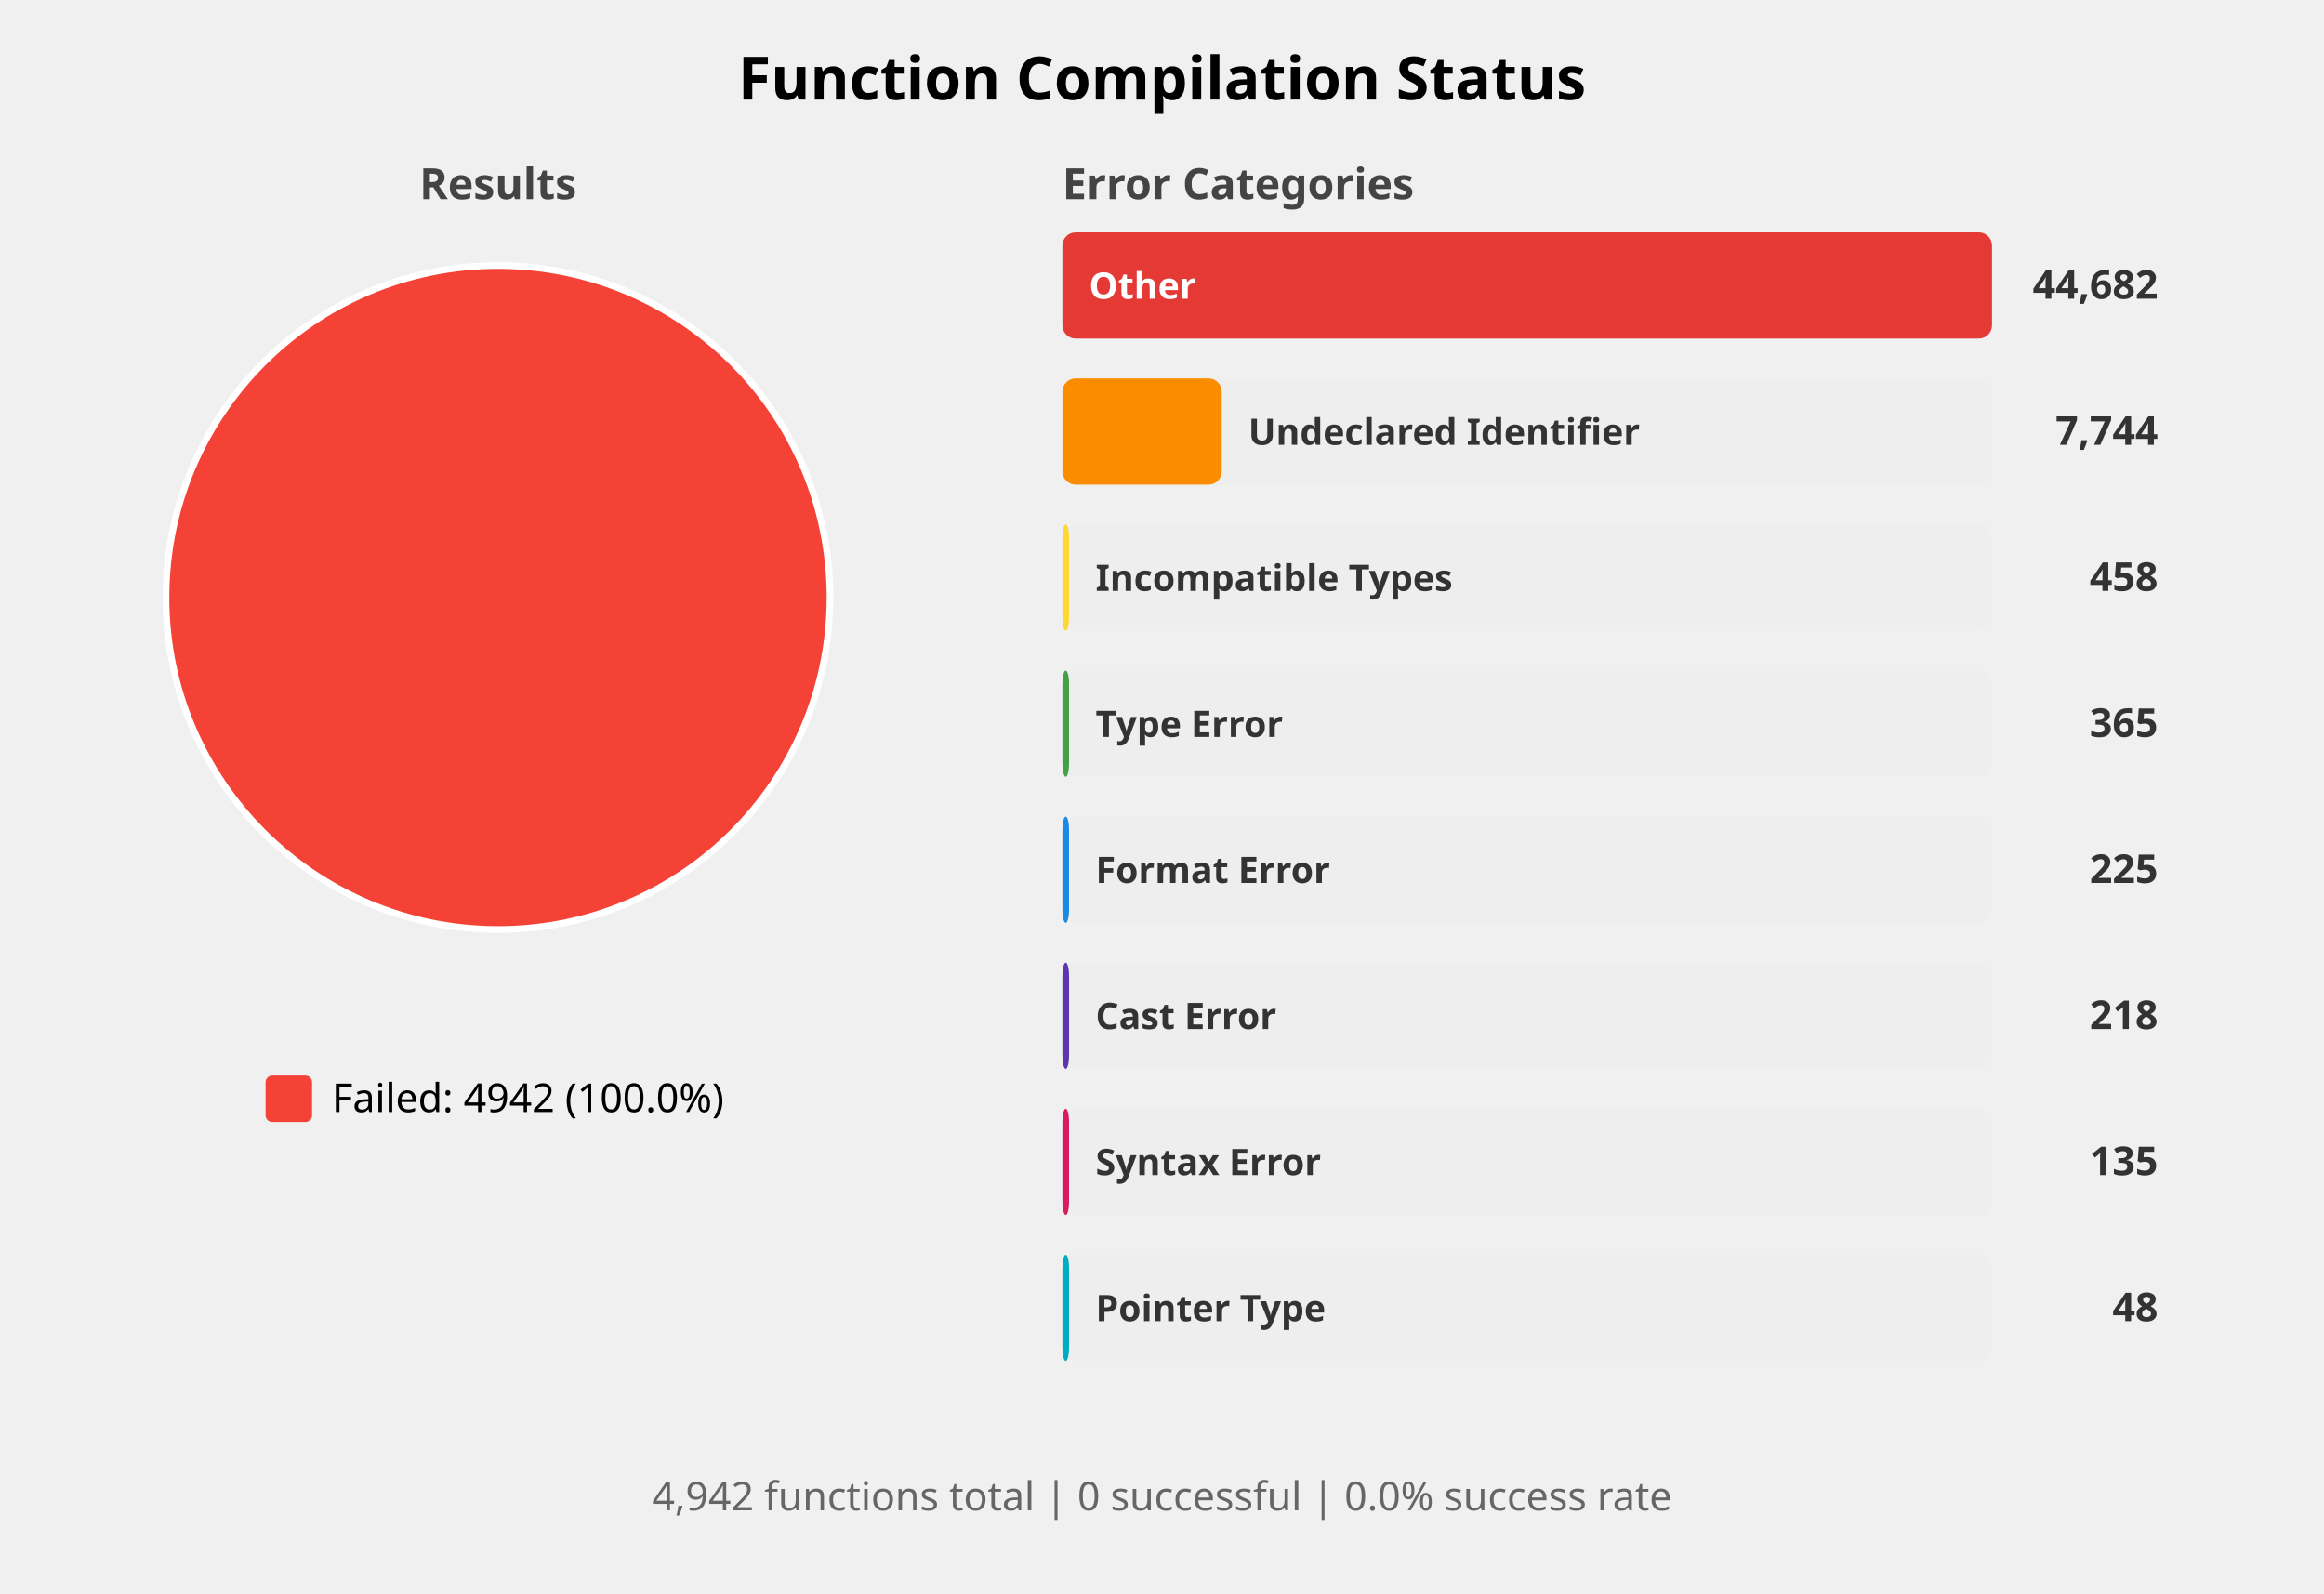
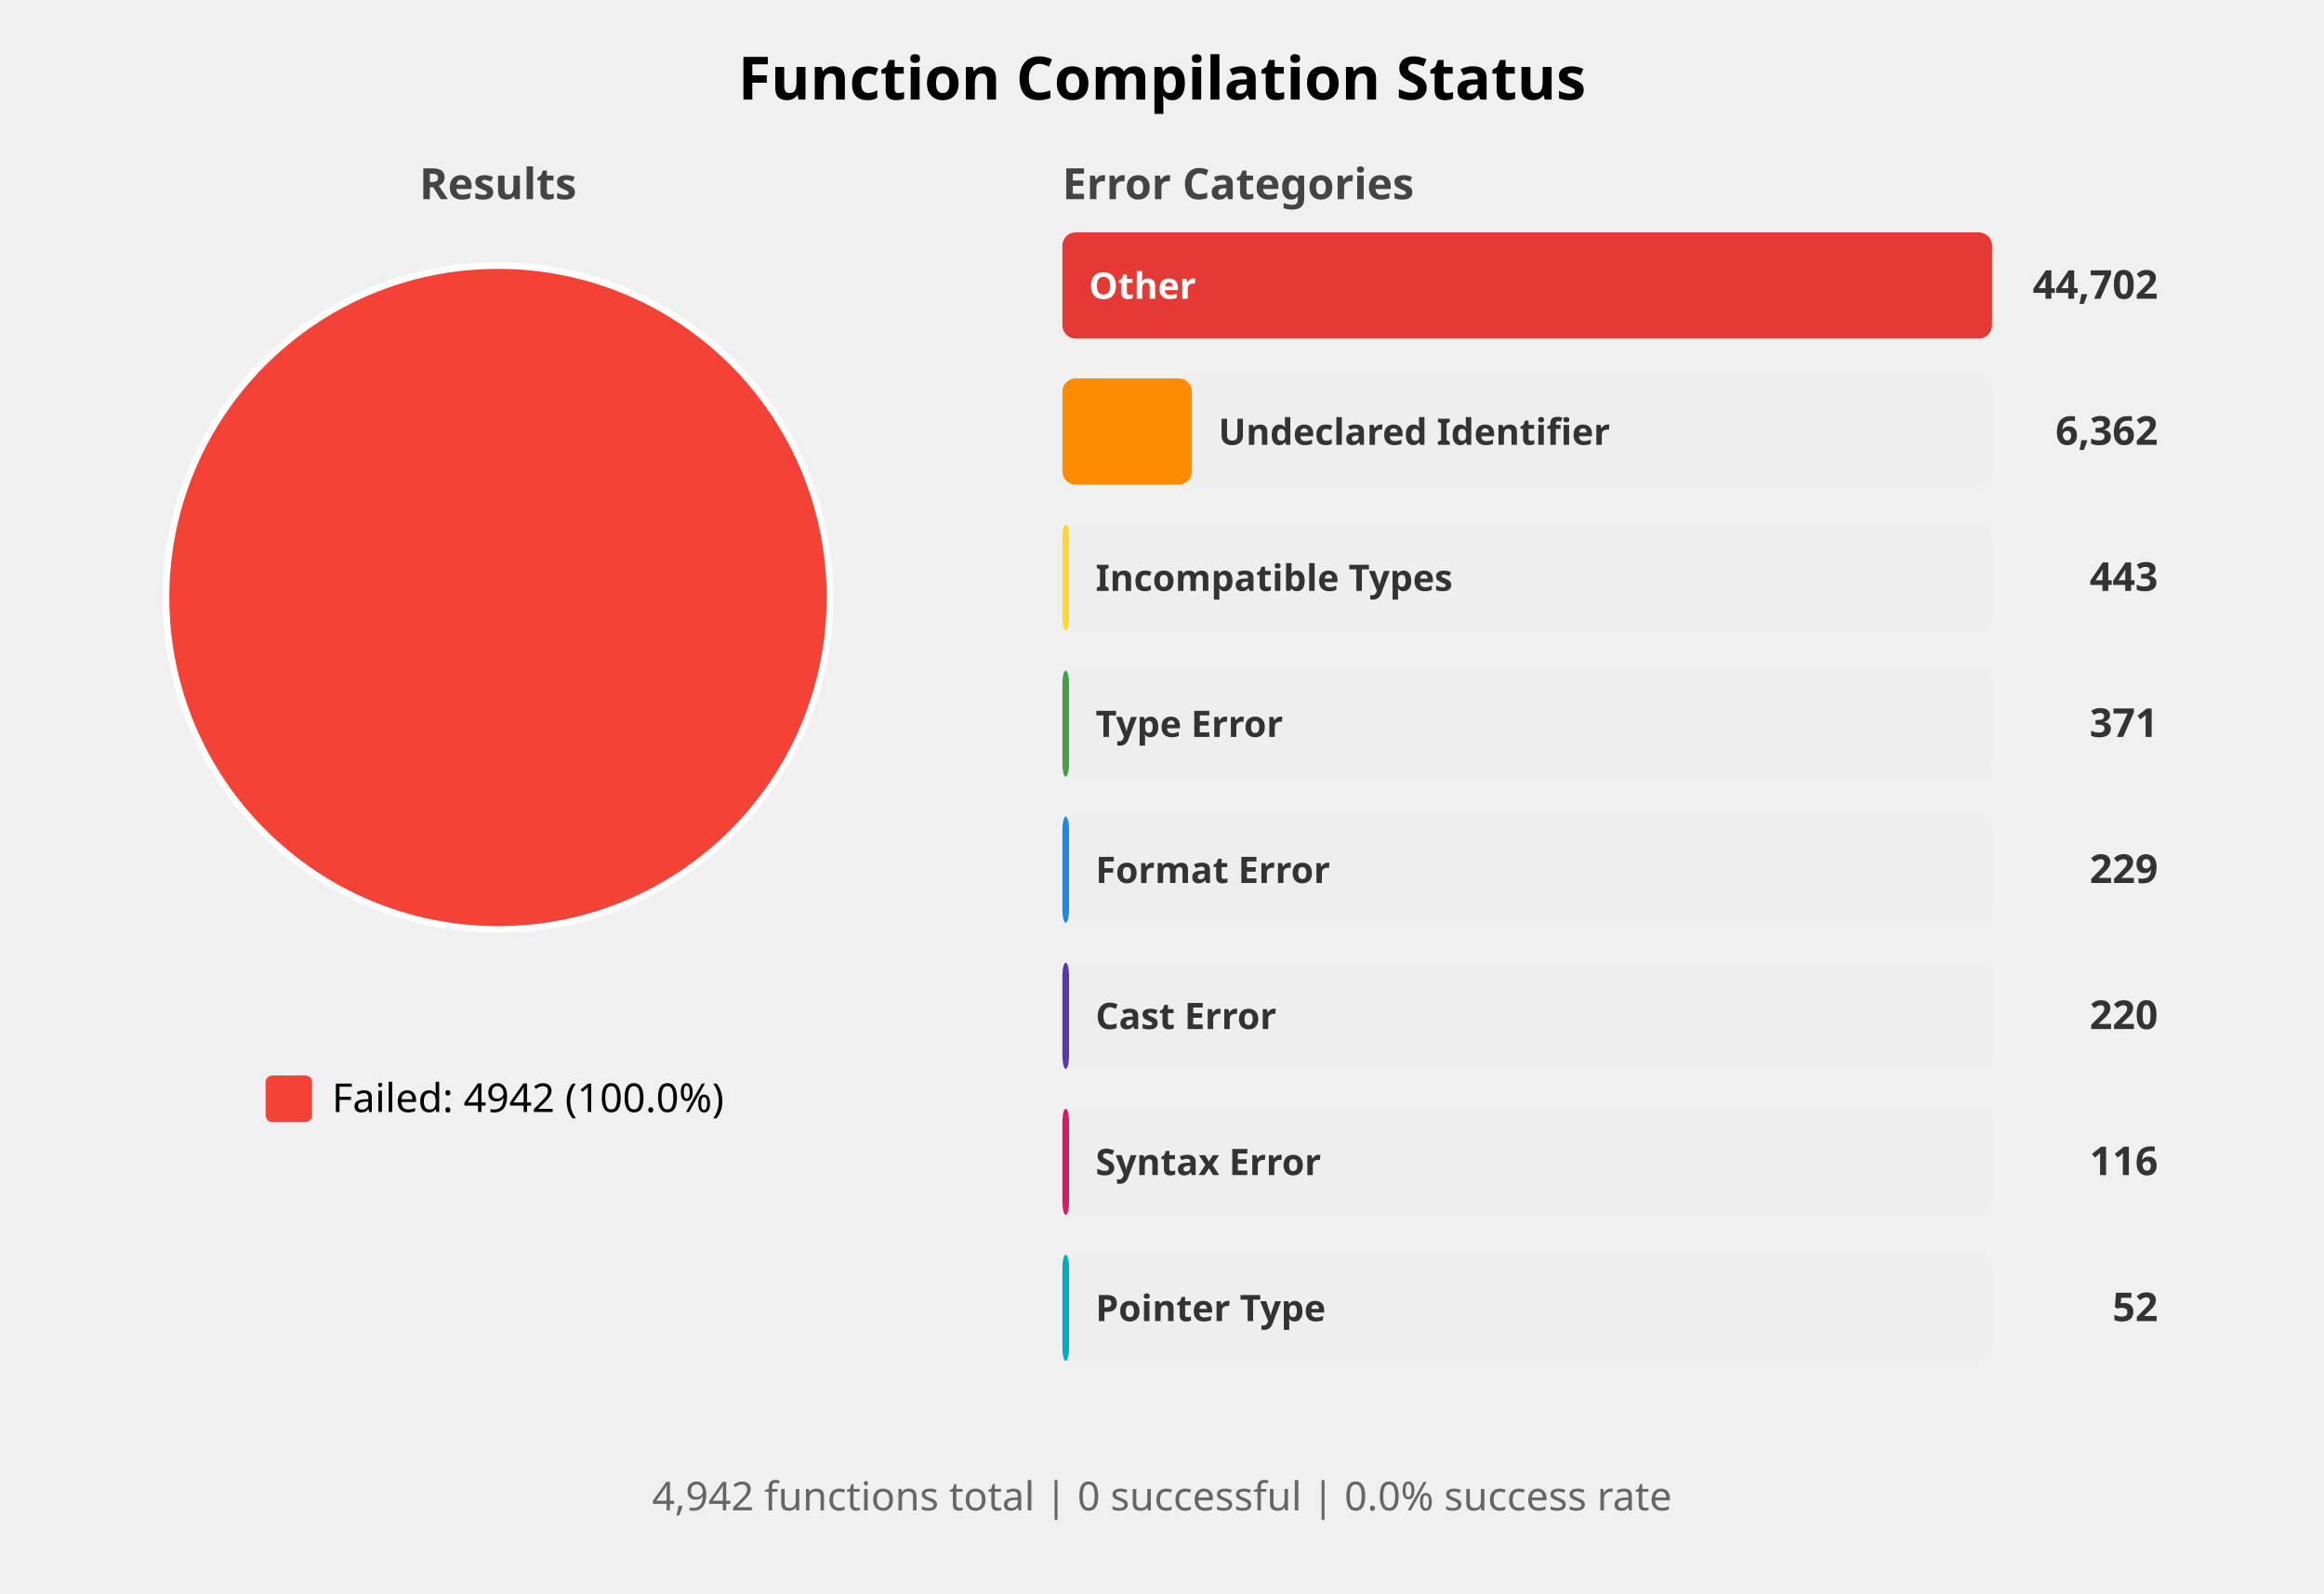
<svg xmlns="http://www.w3.org/2000/svg" width="700" height="480" viewBox="0 0 700 480">
  <style>
    .title { font: bold 18px sans-serif; }
    .subtitle { font: bold 13px sans-serif; fill: #444; }
    .label { font: 12px sans-serif; }
    .bar-label { font: bold 11px sans-serif; fill: white; }
    .bar-label-dark { font: bold 11px sans-serif; fill: #333; }
    .count { font: bold 12px sans-serif; fill: #333; }
    .summary { font: 12px sans-serif; fill: #666; }
  </style>
  <rect width="100%%" height="100%%" fill="white" />
  <text x="350" y="30" class="title" text-anchor="middle">Function Compilation Status</text>
  <text x="150" y="60" class="subtitle" text-anchor="middle">Results</text>
  <circle cx="150" cy="180" r="100" fill="#F44336" stroke="white" stroke-width="2" />
  <rect x="80" y="324" width="14" height="14" fill="#F44336" rx="2" />
  <text x="100" y="335" class="label">Failed: 4942 (100.0%)</text>
  <text x="320" y="60" class="subtitle">Error Categories</text>
  <rect x="320" y="70" width="280" height="32" fill="#EEEEEE" rx="4" />
  <rect x="320" y="70" width="280" height="32" fill="#E53935" rx="4" />
  <text x="328" y="90" class="bar-label">Other</text>
-   <text x="650" y="90" class="count" text-anchor="end">44,682</text>
+   <text x="650" y="90" class="count" text-anchor="end">44,702</text>
  <rect x="320" y="114" width="280" height="32" fill="#EEEEEE" rx="4" />
-   <rect x="320" y="114" width="48" height="32" fill="#FB8C00" rx="4" />
-   <text x="376" y="134" class="bar-label-dark">Undeclared Identifier</text>
-   <text x="650" y="134" class="count" text-anchor="end">7,744</text>
+   <rect x="320" y="114" width="39" height="32" fill="#FB8C00" rx="4" />
+   <text x="367" y="134" class="bar-label-dark">Undeclared Identifier</text>
+   <text x="650" y="134" class="count" text-anchor="end">6,362</text>
  <rect x="320" y="158" width="280" height="32" fill="#EEEEEE" rx="4" />
  <rect x="320" y="158" width="2" height="32" fill="#FDD835" rx="4" />
  <text x="330" y="178" class="bar-label-dark">Incompatible Types</text>
-   <text x="650" y="178" class="count" text-anchor="end">458</text>
+   <text x="650" y="178" class="count" text-anchor="end">443</text>
  <rect x="320" y="202" width="280" height="32" fill="#EEEEEE" rx="4" />
  <rect x="320" y="202" width="2" height="32" fill="#43A047" rx="4" />
  <text x="330" y="222" class="bar-label-dark">Type Error</text>
-   <text x="650" y="222" class="count" text-anchor="end">365</text>
+   <text x="650" y="222" class="count" text-anchor="end">371</text>
  <rect x="320" y="246" width="280" height="32" fill="#EEEEEE" rx="4" />
  <rect x="320" y="246" width="2" height="32" fill="#1E88E5" rx="4" />
  <text x="330" y="266" class="bar-label-dark">Format Error</text>
-   <text x="650" y="266" class="count" text-anchor="end">225</text>
+   <text x="650" y="266" class="count" text-anchor="end">229</text>
  <rect x="320" y="290" width="280" height="32" fill="#EEEEEE" rx="4" />
  <rect x="320" y="290" width="2" height="32" fill="#5E35B1" rx="4" />
  <text x="330" y="310" class="bar-label-dark">Cast Error</text>
-   <text x="650" y="310" class="count" text-anchor="end">218</text>
+   <text x="650" y="310" class="count" text-anchor="end">220</text>
  <rect x="320" y="334" width="280" height="32" fill="#EEEEEE" rx="4" />
  <rect x="320" y="334" width="2" height="32" fill="#D81B60" rx="4" />
  <text x="330" y="354" class="bar-label-dark">Syntax Error</text>
-   <text x="650" y="354" class="count" text-anchor="end">135</text>
+   <text x="650" y="354" class="count" text-anchor="end">116</text>
  <rect x="320" y="378" width="280" height="32" fill="#EEEEEE" rx="4" />
  <rect x="320" y="378" width="2" height="32" fill="#00ACC1" rx="4" />
  <text x="330" y="398" class="bar-label-dark">Pointer Type</text>
-   <text x="650" y="398" class="count" text-anchor="end">48</text>
+   <text x="650" y="398" class="count" text-anchor="end">52</text>
  <text x="350" y="455" class="summary" text-anchor="middle">
    4,942 functions total | 0 successful | 0.0% success rate
  </text>
</svg>
